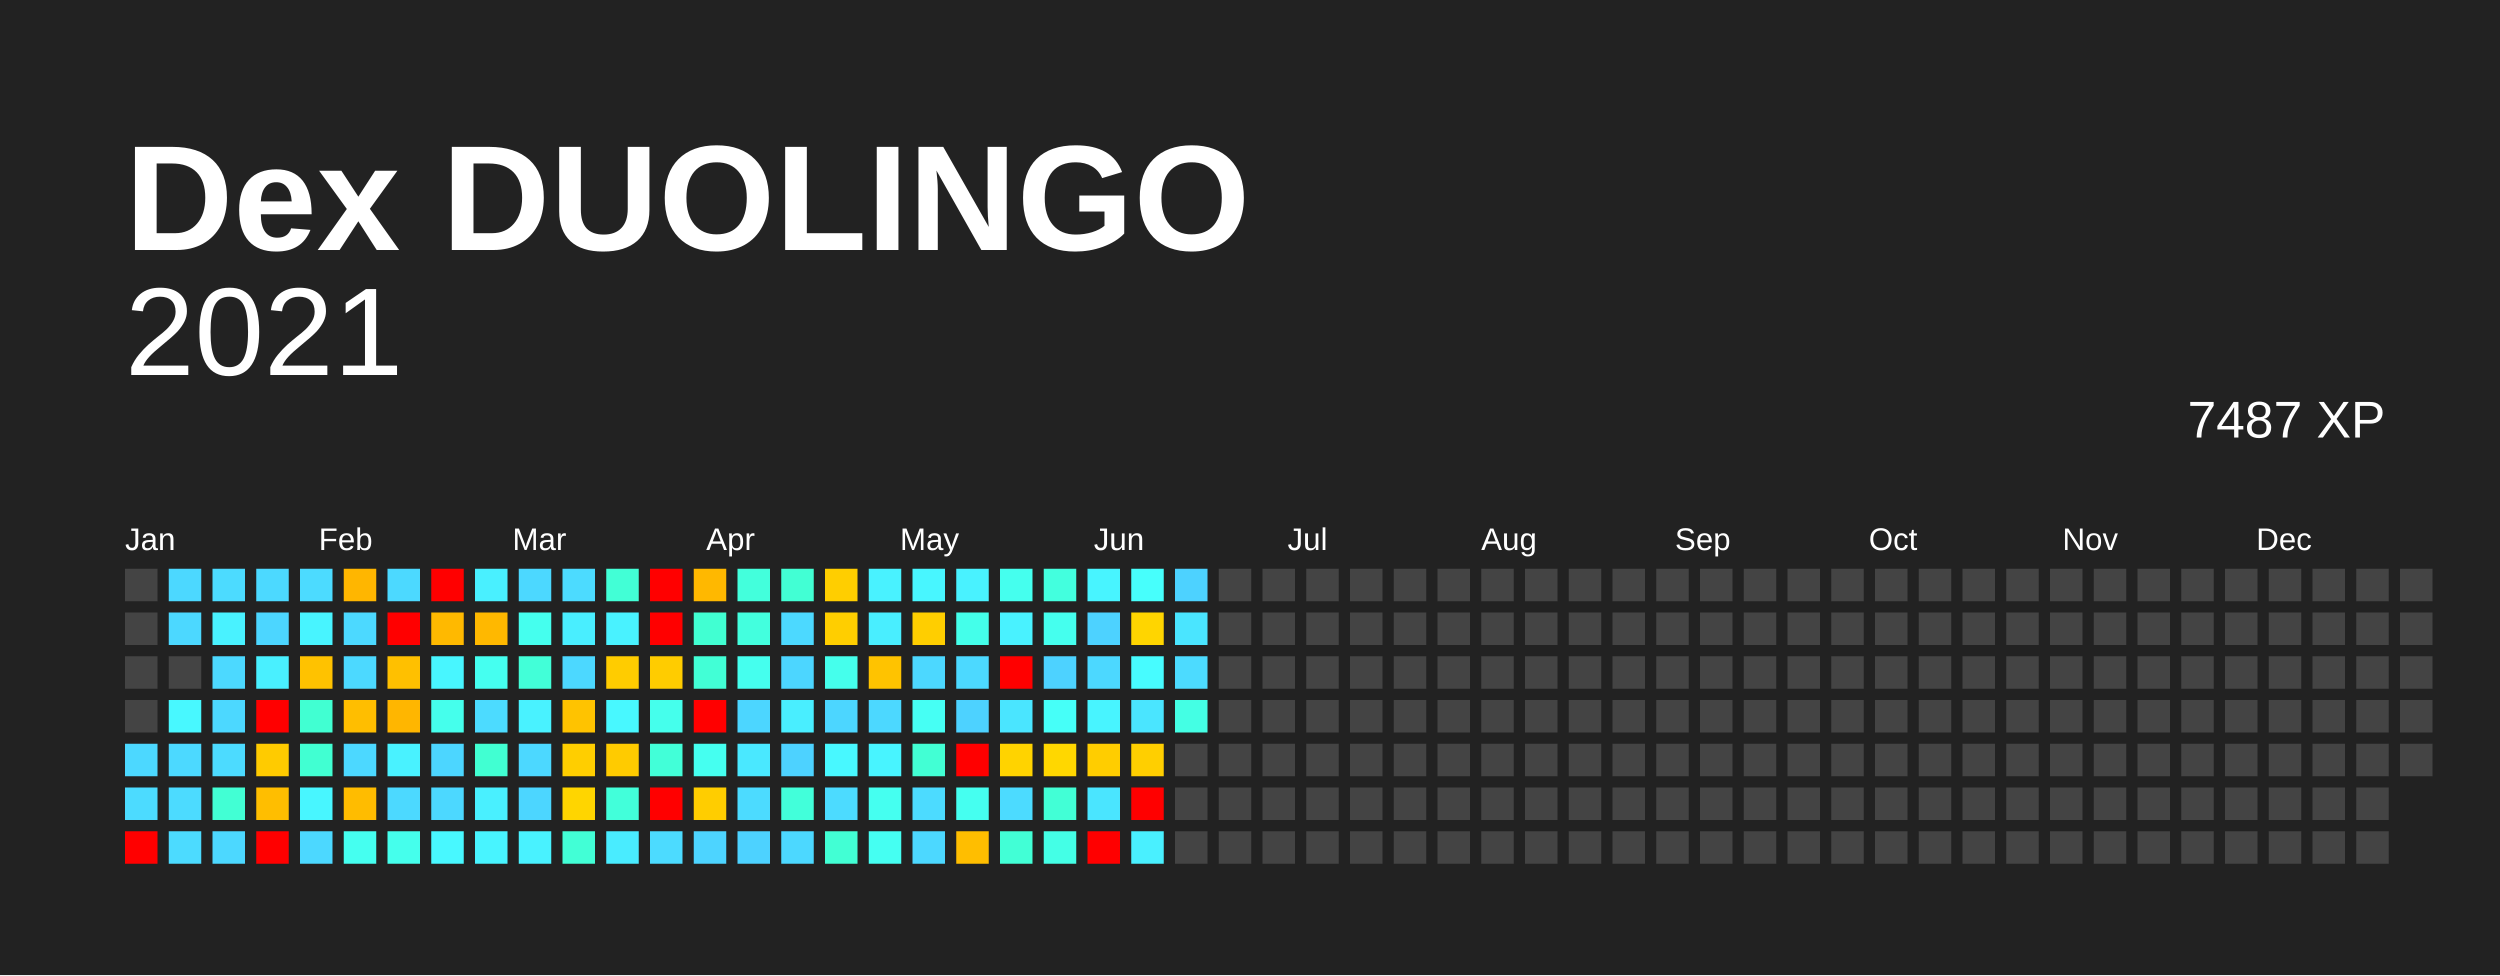
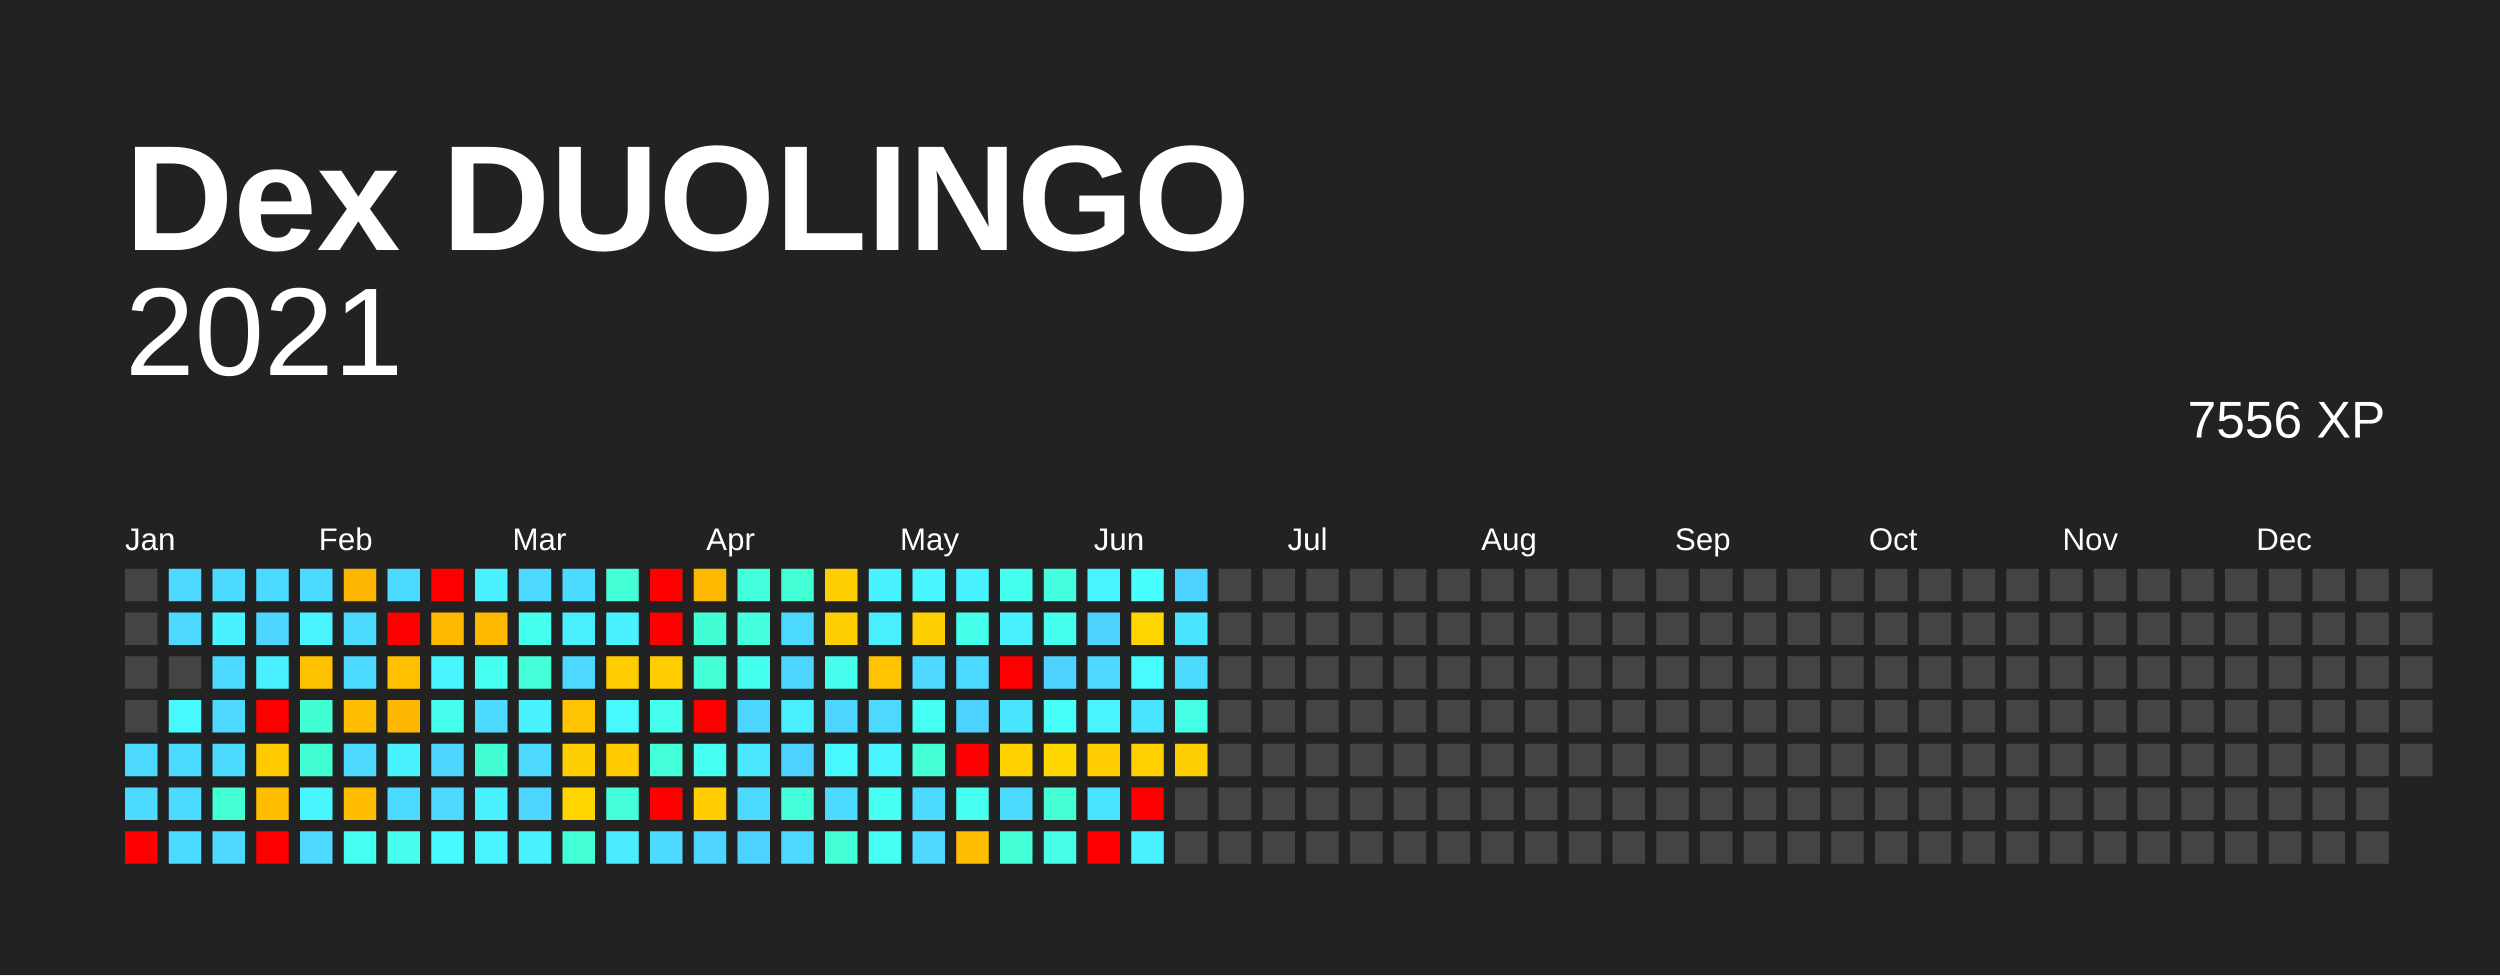
<svg xmlns="http://www.w3.org/2000/svg" baseProfile="full" height="78mm" version="1.1" viewBox="0,0,200,78" width="200mm">
  <defs />
  <rect fill="#222222" height="78" width="200" x="0" y="0" />
  <text fill="#FFFFFF" style="font-size:12px; font-family:Arial; font-weight:bold;" x="10" y="20">Dex DUOLINGO</text>
  <text alignment-baseline="hanging" fill="#FFFFFF" style="font-size:10.0px; font-family:Arial;" x="10" y="30">2021</text>
-   <text alignment-baseline="hanging" fill="#FFFFFF" style="font-size:4.125px; font-family:Arial;" x="175" y="35">7487 XP</text>
+   <text alignment-baseline="hanging" fill="#FFFFFF" style="font-size:4.125px; font-family:Arial;" x="175" y="35">7556 XP</text>
  <text fill="#FFFFFF" style="font-size:2.5px; font-family:Arial" x="10.0" y="44">Jan</text>
  <text fill="#FFFFFF" style="font-size:2.5px; font-family:Arial" x="25.5" y="44">Feb</text>
  <text fill="#FFFFFF" style="font-size:2.5px; font-family:Arial" x="41.0" y="44">Mar</text>
  <text fill="#FFFFFF" style="font-size:2.5px; font-family:Arial" x="56.5" y="44">Apr</text>
  <text fill="#FFFFFF" style="font-size:2.5px; font-family:Arial" x="72.0" y="44">May</text>
  <text fill="#FFFFFF" style="font-size:2.5px; font-family:Arial" x="87.5" y="44">Jun</text>
  <text fill="#FFFFFF" style="font-size:2.5px; font-family:Arial" x="103.0" y="44">Jul</text>
  <text fill="#FFFFFF" style="font-size:2.5px; font-family:Arial" x="118.5" y="44">Aug</text>
  <text fill="#FFFFFF" style="font-size:2.5px; font-family:Arial" x="134.0" y="44">Sep</text>
  <text fill="#FFFFFF" style="font-size:2.5px; font-family:Arial" x="149.5" y="44">Oct</text>
  <text fill="#FFFFFF" style="font-size:2.5px; font-family:Arial" x="165.0" y="44">Nov</text>
  <text fill="#FFFFFF" style="font-size:2.5px; font-family:Arial" x="180.5" y="44">Dec</text>
  <rect fill="#444444" height="2.6" width="2.6" x="10.0" y="45.5" />
  <rect fill="#444444" height="2.6" width="2.6" x="10.0" y="49.0" />
  <rect fill="#444444" height="2.6" width="2.6" x="10.0" y="52.5" />
  <rect fill="#444444" height="2.6" width="2.6" x="10.0" y="56.0" />
  <rect fill="#4cd8ff" height="2.6" width="2.6" x="10.0" y="59.5" />
  <rect fill="#4cdbff" height="2.6" width="2.6" x="10.0" y="63.0" />
  <rect fill="red" height="2.6" width="2.6" x="10.0" y="66.5" />
  <rect fill="#4cd8ff" height="2.6" width="2.6" x="13.5" y="45.5" />
  <rect fill="#4cd8ff" height="2.6" width="2.6" x="13.5" y="49.0" />
  <rect fill="#444444" height="2.6" width="2.6" x="13.5" y="52.5" />
  <rect fill="#48f8ff" height="2.6" width="2.6" x="13.5" y="56.0" />
  <rect fill="#4cd9ff" height="2.6" width="2.6" x="13.5" y="59.5" />
  <rect fill="#4cdbff" height="2.6" width="2.6" x="13.5" y="63.0" />
  <rect fill="#4cdbff" height="2.6" width="2.6" x="13.5" y="66.5" />
  <rect fill="#4cdbff" height="2.6" width="2.6" x="17.0" y="45.5" />
  <rect fill="#49f2ff" height="2.6" width="2.6" x="17.0" y="49.0" />
  <rect fill="#4cd9ff" height="2.6" width="2.6" x="17.0" y="52.5" />
  <rect fill="#4cd8ff" height="2.6" width="2.6" x="17.0" y="56.0" />
  <rect fill="#4cdbff" height="2.6" width="2.6" x="17.0" y="59.5" />
  <rect fill="#42ffd4" height="2.6" width="2.6" x="17.0" y="63.0" />
  <rect fill="#4cd8ff" height="2.6" width="2.6" x="17.0" y="66.5" />
  <rect fill="#4cd9ff" height="2.6" width="2.6" x="20.5" y="45.5" />
  <rect fill="#4cd6ff" height="2.6" width="2.6" x="20.5" y="49.0" />
  <rect fill="#49f0ff" height="2.6" width="2.6" x="20.5" y="52.5" />
  <rect fill="red" height="2.6" width="2.6" x="20.5" y="56.0" />
  <rect fill="#ffcb00" height="2.6" width="2.6" x="20.5" y="59.5" />
  <rect fill="#ffbe00" height="2.6" width="2.6" x="20.5" y="63.0" />
  <rect fill="red" height="2.6" width="2.6" x="20.5" y="66.5" />
  <rect fill="#4cdbff" height="2.6" width="2.6" x="24.0" y="45.5" />
  <rect fill="#48f4ff" height="2.6" width="2.6" x="24.0" y="49.0" />
  <rect fill="#ffc200" height="2.6" width="2.6" x="24.0" y="52.5" />
  <rect fill="#41ffd2" height="2.6" width="2.6" x="24.0" y="56.0" />
  <rect fill="#41ffd2" height="2.6" width="2.6" x="24.0" y="59.5" />
  <rect fill="#48f6ff" height="2.6" width="2.6" x="24.0" y="63.0" />
  <rect fill="#4cd8ff" height="2.6" width="2.6" x="24.0" y="66.5" />
  <rect fill="#ffb600" height="2.6" width="2.6" x="27.5" y="45.5" />
  <rect fill="#4cd9ff" height="2.6" width="2.6" x="27.5" y="49.0" />
  <rect fill="#4cd9ff" height="2.6" width="2.6" x="27.5" y="52.5" />
  <rect fill="#ffbe00" height="2.6" width="2.6" x="27.5" y="56.0" />
  <rect fill="#4cd8ff" height="2.6" width="2.6" x="27.5" y="59.5" />
  <rect fill="#ffbc00" height="2.6" width="2.6" x="27.5" y="63.0" />
  <rect fill="#45fff0" height="2.6" width="2.6" x="27.5" y="66.5" />
  <rect fill="#4cd9ff" height="2.6" width="2.6" x="31.0" y="45.5" />
  <rect fill="red" height="2.6" width="2.6" x="31.0" y="49.0" />
  <rect fill="#ffc000" height="2.6" width="2.6" x="31.0" y="52.5" />
  <rect fill="#ffb600" height="2.6" width="2.6" x="31.0" y="56.0" />
  <rect fill="#49f2ff" height="2.6" width="2.6" x="31.0" y="59.5" />
  <rect fill="#4cd9ff" height="2.6" width="2.6" x="31.0" y="63.0" />
  <rect fill="#45ffec" height="2.6" width="2.6" x="31.0" y="66.5" />
  <rect fill="red" height="2.6" width="2.6" x="34.5" y="45.5" />
  <rect fill="#ffb900" height="2.6" width="2.6" x="34.5" y="49.0" />
  <rect fill="#48f6ff" height="2.6" width="2.6" x="34.5" y="52.5" />
  <rect fill="#45ffec" height="2.6" width="2.6" x="34.5" y="56.0" />
  <rect fill="#4cd6ff" height="2.6" width="2.6" x="34.5" y="59.5" />
  <rect fill="#4cd8ff" height="2.6" width="2.6" x="34.5" y="63.0" />
  <rect fill="#48f8ff" height="2.6" width="2.6" x="34.5" y="66.5" />
  <rect fill="#49f0ff" height="2.6" width="2.6" x="38.0" y="45.5" />
  <rect fill="#ffb800" height="2.6" width="2.6" x="38.0" y="49.0" />
  <rect fill="#45fff0" height="2.6" width="2.6" x="38.0" y="52.5" />
  <rect fill="#4cdbff" height="2.6" width="2.6" x="38.0" y="56.0" />
  <rect fill="#41ffd2" height="2.6" width="2.6" x="38.0" y="59.5" />
  <rect fill="#49f0ff" height="2.6" width="2.6" x="38.0" y="63.0" />
  <rect fill="#48f4ff" height="2.6" width="2.6" x="38.0" y="66.5" />
  <rect fill="#4cd8ff" height="2.6" width="2.6" x="41.5" y="45.5" />
  <rect fill="#45ffee" height="2.6" width="2.6" x="41.5" y="49.0" />
  <rect fill="#42ffd8" height="2.6" width="2.6" x="41.5" y="52.5" />
  <rect fill="#49f2ff" height="2.6" width="2.6" x="41.5" y="56.0" />
  <rect fill="#4cd8ff" height="2.6" width="2.6" x="41.5" y="59.5" />
  <rect fill="#4cd6ff" height="2.6" width="2.6" x="41.5" y="63.0" />
  <rect fill="#49f2ff" height="2.6" width="2.6" x="41.5" y="66.5" />
  <rect fill="#4cdbff" height="2.6" width="2.6" x="45.0" y="45.5" />
  <rect fill="#49eeff" height="2.6" width="2.6" x="45.0" y="49.0" />
  <rect fill="#4cd8ff" height="2.6" width="2.6" x="45.0" y="52.5" />
  <rect fill="#ffc300" height="2.6" width="2.6" x="45.0" y="56.0" />
  <rect fill="#ffce00" height="2.6" width="2.6" x="45.0" y="59.5" />
  <rect fill="#ffd500" height="2.6" width="2.6" x="45.0" y="63.0" />
  <rect fill="#42ffd6" height="2.6" width="2.6" x="45.0" y="66.5" />
  <rect fill="#42ffd6" height="2.6" width="2.6" x="48.5" y="45.5" />
  <rect fill="#49f2ff" height="2.6" width="2.6" x="48.5" y="49.0" />
  <rect fill="#ffcc00" height="2.6" width="2.6" x="48.5" y="52.5" />
  <rect fill="#48f8ff" height="2.6" width="2.6" x="48.5" y="56.0" />
  <rect fill="#ffcb00" height="2.6" width="2.6" x="48.5" y="59.5" />
  <rect fill="#42ffda" height="2.6" width="2.6" x="48.5" y="63.0" />
  <rect fill="#49ecff" height="2.6" width="2.6" x="48.5" y="66.5" />
  <rect fill="red" height="2.6" width="2.6" x="52.0" y="45.5" />
  <rect fill="red" height="2.6" width="2.6" x="52.0" y="49.0" />
  <rect fill="#ffcc00" height="2.6" width="2.6" x="52.0" y="52.5" />
  <rect fill="#45ffec" height="2.6" width="2.6" x="52.0" y="56.0" />
  <rect fill="#42ffd8" height="2.6" width="2.6" x="52.0" y="59.5" />
  <rect fill="red" height="2.6" width="2.6" x="52.0" y="63.0" />
  <rect fill="#4cdbff" height="2.6" width="2.6" x="52.0" y="66.5" />
  <rect fill="#ffb800" height="2.6" width="2.6" x="55.5" y="45.5" />
  <rect fill="#41ffd2" height="2.6" width="2.6" x="55.5" y="49.0" />
  <rect fill="#42ffd6" height="2.6" width="2.6" x="55.5" y="52.5" />
  <rect fill="red" height="2.6" width="2.6" x="55.5" y="56.0" />
  <rect fill="#45fff0" height="2.6" width="2.6" x="55.5" y="59.5" />
  <rect fill="#ffcd00" height="2.6" width="2.6" x="55.5" y="63.0" />
  <rect fill="#4dd4ff" height="2.6" width="2.6" x="55.5" y="66.5" />
  <rect fill="#43ffdc" height="2.6" width="2.6" x="59.0" y="45.5" />
  <rect fill="#43ffde" height="2.6" width="2.6" x="59.0" y="49.0" />
  <rect fill="#45ffee" height="2.6" width="2.6" x="59.0" y="52.5" />
  <rect fill="#4cd6ff" height="2.6" width="2.6" x="59.0" y="56.0" />
  <rect fill="#4ae8ff" height="2.6" width="2.6" x="59.0" y="59.5" />
  <rect fill="#4cdbff" height="2.6" width="2.6" x="59.0" y="63.0" />
  <rect fill="#4dd2ff" height="2.6" width="2.6" x="59.0" y="66.5" />
  <rect fill="#42ffd4" height="2.6" width="2.6" x="62.5" y="45.5" />
  <rect fill="#4cd9ff" height="2.6" width="2.6" x="62.5" y="49.0" />
  <rect fill="#4cd6ff" height="2.6" width="2.6" x="62.5" y="52.5" />
  <rect fill="#49eeff" height="2.6" width="2.6" x="62.5" y="56.0" />
  <rect fill="#4dd2ff" height="2.6" width="2.6" x="62.5" y="59.5" />
  <rect fill="#42ffda" height="2.6" width="2.6" x="62.5" y="63.0" />
  <rect fill="#4cd8ff" height="2.6" width="2.6" x="62.5" y="66.5" />
  <rect fill="#ffce00" height="2.6" width="2.6" x="66.0" y="45.5" />
  <rect fill="#ffce00" height="2.6" width="2.6" x="66.0" y="49.0" />
  <rect fill="#45ffec" height="2.6" width="2.6" x="66.0" y="52.5" />
  <rect fill="#4cd6ff" height="2.6" width="2.6" x="66.0" y="56.0" />
  <rect fill="#48f8ff" height="2.6" width="2.6" x="66.0" y="59.5" />
  <rect fill="#4cdbff" height="2.6" width="2.6" x="66.0" y="63.0" />
  <rect fill="#42ffd4" height="2.6" width="2.6" x="66.0" y="66.5" />
  <rect fill="#49f2ff" height="2.6" width="2.6" x="69.5" y="45.5" />
  <rect fill="#49eeff" height="2.6" width="2.6" x="69.5" y="49.0" />
  <rect fill="#ffc300" height="2.6" width="2.6" x="69.5" y="52.5" />
  <rect fill="#4cd8ff" height="2.6" width="2.6" x="69.5" y="56.0" />
  <rect fill="#48f4ff" height="2.6" width="2.6" x="69.5" y="59.5" />
  <rect fill="#45fff0" height="2.6" width="2.6" x="69.5" y="63.0" />
  <rect fill="#45fff2" height="2.6" width="2.6" x="69.5" y="66.5" />
  <rect fill="#48f6ff" height="2.6" width="2.6" x="73.0" y="45.5" />
  <rect fill="#ffce00" height="2.6" width="2.6" x="73.0" y="49.0" />
  <rect fill="#4cd8ff" height="2.6" width="2.6" x="73.0" y="52.5" />
  <rect fill="#46fff4" height="2.6" width="2.6" x="73.0" y="56.0" />
  <rect fill="#42ffd4" height="2.6" width="2.6" x="73.0" y="59.5" />
  <rect fill="#4cdbff" height="2.6" width="2.6" x="73.0" y="63.0" />
  <rect fill="#4cd8ff" height="2.6" width="2.6" x="73.0" y="66.5" />
  <rect fill="#49f2ff" height="2.6" width="2.6" x="76.5" y="45.5" />
  <rect fill="#44ffea" height="2.6" width="2.6" x="76.5" y="49.0" />
  <rect fill="#4cd9ff" height="2.6" width="2.6" x="76.5" y="52.5" />
  <rect fill="#4dd2ff" height="2.6" width="2.6" x="76.5" y="56.0" />
  <rect fill="red" height="2.6" width="2.6" x="76.5" y="59.5" />
  <rect fill="#45fff0" height="2.6" width="2.6" x="76.5" y="63.0" />
  <rect fill="#ffbe00" height="2.6" width="2.6" x="76.5" y="66.5" />
  <rect fill="#45ffee" height="2.6" width="2.6" x="80.0" y="45.5" />
  <rect fill="#49f2ff" height="2.6" width="2.6" x="80.0" y="49.0" />
  <rect fill="red" height="2.6" width="2.6" x="80.0" y="52.5" />
  <rect fill="#4ae5ff" height="2.6" width="2.6" x="80.0" y="56.0" />
  <rect fill="#ffd300" height="2.6" width="2.6" x="80.0" y="59.5" />
  <rect fill="#4cdbff" height="2.6" width="2.6" x="80.0" y="63.0" />
  <rect fill="#42ffd6" height="2.6" width="2.6" x="80.0" y="66.5" />
  <rect fill="#43ffde" height="2.6" width="2.6" x="83.5" y="45.5" />
  <rect fill="#45ffee" height="2.6" width="2.6" x="83.5" y="49.0" />
  <rect fill="#4dd2ff" height="2.6" width="2.6" x="83.5" y="52.5" />
  <rect fill="#46fff8" height="2.6" width="2.6" x="83.5" y="56.0" />
  <rect fill="#ffd700" height="2.6" width="2.6" x="83.5" y="59.5" />
  <rect fill="#42ffd6" height="2.6" width="2.6" x="83.5" y="63.0" />
  <rect fill="#44ffe6" height="2.6" width="2.6" x="83.5" y="66.5" />
  <rect fill="#48f4ff" height="2.6" width="2.6" x="87.0" y="45.5" />
  <rect fill="#4dd2ff" height="2.6" width="2.6" x="87.0" y="49.0" />
  <rect fill="#4cd8ff" height="2.6" width="2.6" x="87.0" y="52.5" />
  <rect fill="#48f4ff" height="2.6" width="2.6" x="87.0" y="56.0" />
  <rect fill="#ffcd00" height="2.6" width="2.6" x="87.0" y="59.5" />
  <rect fill="#4ae5ff" height="2.6" width="2.6" x="87.0" y="63.0" />
  <rect fill="red" height="2.6" width="2.6" x="87.0" y="66.5" />
  <rect fill="#47fffc" height="2.6" width="2.6" x="90.5" y="45.5" />
  <rect fill="#ffd500" height="2.6" width="2.6" x="90.5" y="49.0" />
  <rect fill="#47fcff" height="2.6" width="2.6" x="90.5" y="52.5" />
  <rect fill="#4ae5ff" height="2.6" width="2.6" x="90.5" y="56.0" />
  <rect fill="#ffcf00" height="2.6" width="2.6" x="90.5" y="59.5" />
  <rect fill="red" height="2.6" width="2.6" x="90.5" y="63.0" />
  <rect fill="#49f0ff" height="2.6" width="2.6" x="90.5" y="66.5" />
  <rect fill="#4dd2ff" height="2.6" width="2.6" x="94.0" y="45.5" />
  <rect fill="#4ae5ff" height="2.6" width="2.6" x="94.0" y="49.0" />
  <rect fill="#4cdbff" height="2.6" width="2.6" x="94.0" y="52.5" />
  <rect fill="#44ffe4" height="2.6" width="2.6" x="94.0" y="56.0" />
-   <rect fill="#444444" height="2.6" width="2.6" x="94.0" y="59.5" />
+   <rect fill="#ffce00" height="2.6" width="2.6" x="94.0" y="59.5" />
  <rect fill="#444444" height="2.6" width="2.6" x="94.0" y="63.0" />
  <rect fill="#444444" height="2.6" width="2.6" x="94.0" y="66.5" />
  <rect fill="#444444" height="2.6" width="2.6" x="97.5" y="45.5" />
  <rect fill="#444444" height="2.6" width="2.6" x="97.5" y="49.0" />
  <rect fill="#444444" height="2.6" width="2.6" x="97.5" y="52.5" />
  <rect fill="#444444" height="2.6" width="2.6" x="97.5" y="56.0" />
  <rect fill="#444444" height="2.6" width="2.6" x="97.5" y="59.5" />
  <rect fill="#444444" height="2.6" width="2.6" x="97.5" y="63.0" />
  <rect fill="#444444" height="2.6" width="2.6" x="97.5" y="66.5" />
  <rect fill="#444444" height="2.6" width="2.6" x="101.0" y="45.5" />
  <rect fill="#444444" height="2.6" width="2.6" x="101.0" y="49.0" />
  <rect fill="#444444" height="2.6" width="2.6" x="101.0" y="52.5" />
  <rect fill="#444444" height="2.6" width="2.6" x="101.0" y="56.0" />
  <rect fill="#444444" height="2.6" width="2.6" x="101.0" y="59.5" />
  <rect fill="#444444" height="2.6" width="2.6" x="101.0" y="63.0" />
  <rect fill="#444444" height="2.6" width="2.6" x="101.0" y="66.5" />
  <rect fill="#444444" height="2.6" width="2.6" x="104.5" y="45.5" />
  <rect fill="#444444" height="2.6" width="2.6" x="104.5" y="49.0" />
  <rect fill="#444444" height="2.6" width="2.6" x="104.5" y="52.5" />
  <rect fill="#444444" height="2.6" width="2.6" x="104.5" y="56.0" />
  <rect fill="#444444" height="2.6" width="2.6" x="104.5" y="59.5" />
  <rect fill="#444444" height="2.6" width="2.6" x="104.5" y="63.0" />
  <rect fill="#444444" height="2.6" width="2.6" x="104.5" y="66.5" />
  <rect fill="#444444" height="2.6" width="2.6" x="108.0" y="45.5" />
  <rect fill="#444444" height="2.6" width="2.6" x="108.0" y="49.0" />
  <rect fill="#444444" height="2.6" width="2.6" x="108.0" y="52.5" />
  <rect fill="#444444" height="2.6" width="2.6" x="108.0" y="56.0" />
  <rect fill="#444444" height="2.6" width="2.6" x="108.0" y="59.5" />
  <rect fill="#444444" height="2.6" width="2.6" x="108.0" y="63.0" />
  <rect fill="#444444" height="2.6" width="2.6" x="108.0" y="66.5" />
  <rect fill="#444444" height="2.6" width="2.6" x="111.5" y="45.5" />
  <rect fill="#444444" height="2.6" width="2.6" x="111.5" y="49.0" />
  <rect fill="#444444" height="2.6" width="2.6" x="111.5" y="52.5" />
  <rect fill="#444444" height="2.6" width="2.6" x="111.5" y="56.0" />
  <rect fill="#444444" height="2.6" width="2.6" x="111.5" y="59.5" />
  <rect fill="#444444" height="2.6" width="2.6" x="111.5" y="63.0" />
  <rect fill="#444444" height="2.6" width="2.6" x="111.5" y="66.5" />
  <rect fill="#444444" height="2.6" width="2.6" x="115.0" y="45.5" />
  <rect fill="#444444" height="2.6" width="2.6" x="115.0" y="49.0" />
  <rect fill="#444444" height="2.6" width="2.6" x="115.0" y="52.5" />
  <rect fill="#444444" height="2.6" width="2.6" x="115.0" y="56.0" />
  <rect fill="#444444" height="2.6" width="2.6" x="115.0" y="59.5" />
  <rect fill="#444444" height="2.6" width="2.6" x="115.0" y="63.0" />
  <rect fill="#444444" height="2.6" width="2.6" x="115.0" y="66.5" />
  <rect fill="#444444" height="2.6" width="2.6" x="118.5" y="45.5" />
  <rect fill="#444444" height="2.6" width="2.6" x="118.5" y="49.0" />
  <rect fill="#444444" height="2.6" width="2.6" x="118.5" y="52.5" />
  <rect fill="#444444" height="2.6" width="2.6" x="118.5" y="56.0" />
  <rect fill="#444444" height="2.6" width="2.6" x="118.5" y="59.5" />
  <rect fill="#444444" height="2.6" width="2.6" x="118.5" y="63.0" />
  <rect fill="#444444" height="2.6" width="2.6" x="118.5" y="66.5" />
  <rect fill="#444444" height="2.6" width="2.6" x="122.0" y="45.5" />
  <rect fill="#444444" height="2.6" width="2.6" x="122.0" y="49.0" />
  <rect fill="#444444" height="2.6" width="2.6" x="122.0" y="52.5" />
  <rect fill="#444444" height="2.6" width="2.6" x="122.0" y="56.0" />
  <rect fill="#444444" height="2.6" width="2.6" x="122.0" y="59.5" />
  <rect fill="#444444" height="2.6" width="2.6" x="122.0" y="63.0" />
  <rect fill="#444444" height="2.6" width="2.6" x="122.0" y="66.5" />
  <rect fill="#444444" height="2.6" width="2.6" x="125.5" y="45.5" />
  <rect fill="#444444" height="2.6" width="2.6" x="125.5" y="49.0" />
  <rect fill="#444444" height="2.6" width="2.6" x="125.5" y="52.5" />
  <rect fill="#444444" height="2.6" width="2.6" x="125.5" y="56.0" />
  <rect fill="#444444" height="2.6" width="2.6" x="125.5" y="59.5" />
  <rect fill="#444444" height="2.6" width="2.6" x="125.5" y="63.0" />
  <rect fill="#444444" height="2.6" width="2.6" x="125.5" y="66.5" />
  <rect fill="#444444" height="2.6" width="2.6" x="129.0" y="45.5" />
  <rect fill="#444444" height="2.6" width="2.6" x="129.0" y="49.0" />
  <rect fill="#444444" height="2.6" width="2.6" x="129.0" y="52.5" />
  <rect fill="#444444" height="2.6" width="2.6" x="129.0" y="56.0" />
  <rect fill="#444444" height="2.6" width="2.6" x="129.0" y="59.5" />
  <rect fill="#444444" height="2.6" width="2.6" x="129.0" y="63.0" />
  <rect fill="#444444" height="2.6" width="2.6" x="129.0" y="66.5" />
  <rect fill="#444444" height="2.6" width="2.6" x="132.5" y="45.5" />
  <rect fill="#444444" height="2.6" width="2.6" x="132.5" y="49.0" />
  <rect fill="#444444" height="2.6" width="2.6" x="132.5" y="52.5" />
  <rect fill="#444444" height="2.6" width="2.6" x="132.5" y="56.0" />
  <rect fill="#444444" height="2.6" width="2.6" x="132.5" y="59.5" />
  <rect fill="#444444" height="2.6" width="2.6" x="132.5" y="63.0" />
  <rect fill="#444444" height="2.6" width="2.6" x="132.5" y="66.5" />
  <rect fill="#444444" height="2.6" width="2.6" x="136.0" y="45.5" />
  <rect fill="#444444" height="2.6" width="2.6" x="136.0" y="49.0" />
  <rect fill="#444444" height="2.6" width="2.6" x="136.0" y="52.5" />
  <rect fill="#444444" height="2.6" width="2.6" x="136.0" y="56.0" />
  <rect fill="#444444" height="2.6" width="2.6" x="136.0" y="59.5" />
  <rect fill="#444444" height="2.6" width="2.6" x="136.0" y="63.0" />
  <rect fill="#444444" height="2.6" width="2.6" x="136.0" y="66.5" />
  <rect fill="#444444" height="2.6" width="2.6" x="139.5" y="45.5" />
  <rect fill="#444444" height="2.6" width="2.6" x="139.5" y="49.0" />
  <rect fill="#444444" height="2.6" width="2.6" x="139.5" y="52.5" />
  <rect fill="#444444" height="2.6" width="2.6" x="139.5" y="56.0" />
  <rect fill="#444444" height="2.6" width="2.6" x="139.5" y="59.5" />
  <rect fill="#444444" height="2.6" width="2.6" x="139.5" y="63.0" />
  <rect fill="#444444" height="2.6" width="2.6" x="139.5" y="66.5" />
  <rect fill="#444444" height="2.6" width="2.6" x="143.0" y="45.5" />
  <rect fill="#444444" height="2.6" width="2.6" x="143.0" y="49.0" />
  <rect fill="#444444" height="2.6" width="2.6" x="143.0" y="52.5" />
  <rect fill="#444444" height="2.6" width="2.6" x="143.0" y="56.0" />
  <rect fill="#444444" height="2.6" width="2.6" x="143.0" y="59.5" />
  <rect fill="#444444" height="2.6" width="2.6" x="143.0" y="63.0" />
  <rect fill="#444444" height="2.6" width="2.6" x="143.0" y="66.5" />
  <rect fill="#444444" height="2.6" width="2.6" x="146.5" y="45.5" />
  <rect fill="#444444" height="2.6" width="2.6" x="146.5" y="49.0" />
  <rect fill="#444444" height="2.6" width="2.6" x="146.5" y="52.5" />
  <rect fill="#444444" height="2.6" width="2.6" x="146.5" y="56.0" />
  <rect fill="#444444" height="2.6" width="2.6" x="146.5" y="59.5" />
  <rect fill="#444444" height="2.6" width="2.6" x="146.5" y="63.0" />
  <rect fill="#444444" height="2.6" width="2.6" x="146.5" y="66.5" />
  <rect fill="#444444" height="2.6" width="2.6" x="150.0" y="45.5" />
  <rect fill="#444444" height="2.6" width="2.6" x="150.0" y="49.0" />
  <rect fill="#444444" height="2.6" width="2.6" x="150.0" y="52.5" />
  <rect fill="#444444" height="2.6" width="2.6" x="150.0" y="56.0" />
  <rect fill="#444444" height="2.6" width="2.6" x="150.0" y="59.5" />
  <rect fill="#444444" height="2.6" width="2.6" x="150.0" y="63.0" />
  <rect fill="#444444" height="2.6" width="2.6" x="150.0" y="66.5" />
  <rect fill="#444444" height="2.6" width="2.6" x="153.5" y="45.5" />
  <rect fill="#444444" height="2.6" width="2.6" x="153.5" y="49.0" />
  <rect fill="#444444" height="2.6" width="2.6" x="153.5" y="52.5" />
  <rect fill="#444444" height="2.6" width="2.6" x="153.5" y="56.0" />
  <rect fill="#444444" height="2.6" width="2.6" x="153.5" y="59.5" />
  <rect fill="#444444" height="2.6" width="2.6" x="153.5" y="63.0" />
  <rect fill="#444444" height="2.6" width="2.6" x="153.5" y="66.5" />
  <rect fill="#444444" height="2.6" width="2.6" x="157.0" y="45.5" />
  <rect fill="#444444" height="2.6" width="2.6" x="157.0" y="49.0" />
  <rect fill="#444444" height="2.6" width="2.6" x="157.0" y="52.5" />
  <rect fill="#444444" height="2.6" width="2.6" x="157.0" y="56.0" />
  <rect fill="#444444" height="2.6" width="2.6" x="157.0" y="59.5" />
  <rect fill="#444444" height="2.6" width="2.6" x="157.0" y="63.0" />
  <rect fill="#444444" height="2.6" width="2.6" x="157.0" y="66.5" />
  <rect fill="#444444" height="2.6" width="2.6" x="160.5" y="45.5" />
  <rect fill="#444444" height="2.6" width="2.6" x="160.5" y="49.0" />
  <rect fill="#444444" height="2.6" width="2.6" x="160.5" y="52.5" />
  <rect fill="#444444" height="2.6" width="2.6" x="160.5" y="56.0" />
  <rect fill="#444444" height="2.6" width="2.6" x="160.5" y="59.5" />
  <rect fill="#444444" height="2.6" width="2.6" x="160.5" y="63.0" />
  <rect fill="#444444" height="2.6" width="2.6" x="160.5" y="66.5" />
  <rect fill="#444444" height="2.6" width="2.6" x="164.0" y="45.5" />
  <rect fill="#444444" height="2.6" width="2.6" x="164.0" y="49.0" />
  <rect fill="#444444" height="2.6" width="2.6" x="164.0" y="52.5" />
  <rect fill="#444444" height="2.6" width="2.6" x="164.0" y="56.0" />
  <rect fill="#444444" height="2.6" width="2.6" x="164.0" y="59.5" />
  <rect fill="#444444" height="2.6" width="2.6" x="164.0" y="63.0" />
  <rect fill="#444444" height="2.6" width="2.6" x="164.0" y="66.5" />
  <rect fill="#444444" height="2.6" width="2.6" x="167.5" y="45.5" />
  <rect fill="#444444" height="2.6" width="2.6" x="167.5" y="49.0" />
  <rect fill="#444444" height="2.6" width="2.6" x="167.5" y="52.5" />
  <rect fill="#444444" height="2.6" width="2.6" x="167.5" y="56.0" />
  <rect fill="#444444" height="2.6" width="2.6" x="167.5" y="59.5" />
  <rect fill="#444444" height="2.6" width="2.6" x="167.5" y="63.0" />
  <rect fill="#444444" height="2.6" width="2.6" x="167.5" y="66.5" />
  <rect fill="#444444" height="2.6" width="2.6" x="171.0" y="45.5" />
  <rect fill="#444444" height="2.6" width="2.6" x="171.0" y="49.0" />
  <rect fill="#444444" height="2.6" width="2.6" x="171.0" y="52.5" />
  <rect fill="#444444" height="2.6" width="2.6" x="171.0" y="56.0" />
  <rect fill="#444444" height="2.6" width="2.6" x="171.0" y="59.5" />
  <rect fill="#444444" height="2.6" width="2.6" x="171.0" y="63.0" />
  <rect fill="#444444" height="2.6" width="2.6" x="171.0" y="66.5" />
  <rect fill="#444444" height="2.6" width="2.6" x="174.5" y="45.5" />
  <rect fill="#444444" height="2.6" width="2.6" x="174.5" y="49.0" />
  <rect fill="#444444" height="2.6" width="2.6" x="174.5" y="52.5" />
  <rect fill="#444444" height="2.6" width="2.6" x="174.5" y="56.0" />
  <rect fill="#444444" height="2.6" width="2.6" x="174.5" y="59.5" />
  <rect fill="#444444" height="2.6" width="2.6" x="174.5" y="63.0" />
  <rect fill="#444444" height="2.6" width="2.6" x="174.5" y="66.5" />
  <rect fill="#444444" height="2.6" width="2.6" x="178.0" y="45.5" />
  <rect fill="#444444" height="2.6" width="2.6" x="178.0" y="49.0" />
  <rect fill="#444444" height="2.6" width="2.6" x="178.0" y="52.5" />
  <rect fill="#444444" height="2.6" width="2.6" x="178.0" y="56.0" />
  <rect fill="#444444" height="2.6" width="2.6" x="178.0" y="59.5" />
  <rect fill="#444444" height="2.6" width="2.6" x="178.0" y="63.0" />
  <rect fill="#444444" height="2.6" width="2.6" x="178.0" y="66.5" />
  <rect fill="#444444" height="2.6" width="2.6" x="181.5" y="45.5" />
  <rect fill="#444444" height="2.6" width="2.6" x="181.5" y="49.0" />
  <rect fill="#444444" height="2.6" width="2.6" x="181.5" y="52.5" />
  <rect fill="#444444" height="2.6" width="2.6" x="181.5" y="56.0" />
  <rect fill="#444444" height="2.6" width="2.6" x="181.5" y="59.5" />
  <rect fill="#444444" height="2.6" width="2.6" x="181.5" y="63.0" />
  <rect fill="#444444" height="2.6" width="2.6" x="181.5" y="66.5" />
  <rect fill="#444444" height="2.6" width="2.6" x="185.0" y="45.5" />
  <rect fill="#444444" height="2.6" width="2.6" x="185.0" y="49.0" />
  <rect fill="#444444" height="2.6" width="2.6" x="185.0" y="52.5" />
  <rect fill="#444444" height="2.6" width="2.6" x="185.0" y="56.0" />
  <rect fill="#444444" height="2.6" width="2.6" x="185.0" y="59.5" />
  <rect fill="#444444" height="2.6" width="2.6" x="185.0" y="63.0" />
  <rect fill="#444444" height="2.6" width="2.6" x="185.0" y="66.5" />
  <rect fill="#444444" height="2.6" width="2.6" x="188.5" y="45.5" />
  <rect fill="#444444" height="2.6" width="2.6" x="188.5" y="49.0" />
  <rect fill="#444444" height="2.6" width="2.6" x="188.5" y="52.5" />
  <rect fill="#444444" height="2.6" width="2.6" x="188.5" y="56.0" />
  <rect fill="#444444" height="2.6" width="2.6" x="188.5" y="59.5" />
  <rect fill="#444444" height="2.6" width="2.6" x="188.5" y="63.0" />
  <rect fill="#444444" height="2.6" width="2.6" x="188.5" y="66.5" />
  <rect fill="#444444" height="2.6" width="2.6" x="192.0" y="45.5" />
  <rect fill="#444444" height="2.6" width="2.6" x="192.0" y="49.0" />
  <rect fill="#444444" height="2.6" width="2.6" x="192.0" y="52.5" />
  <rect fill="#444444" height="2.6" width="2.6" x="192.0" y="56.0" />
  <rect fill="#444444" height="2.6" width="2.6" x="192.0" y="59.5" />
</svg>
